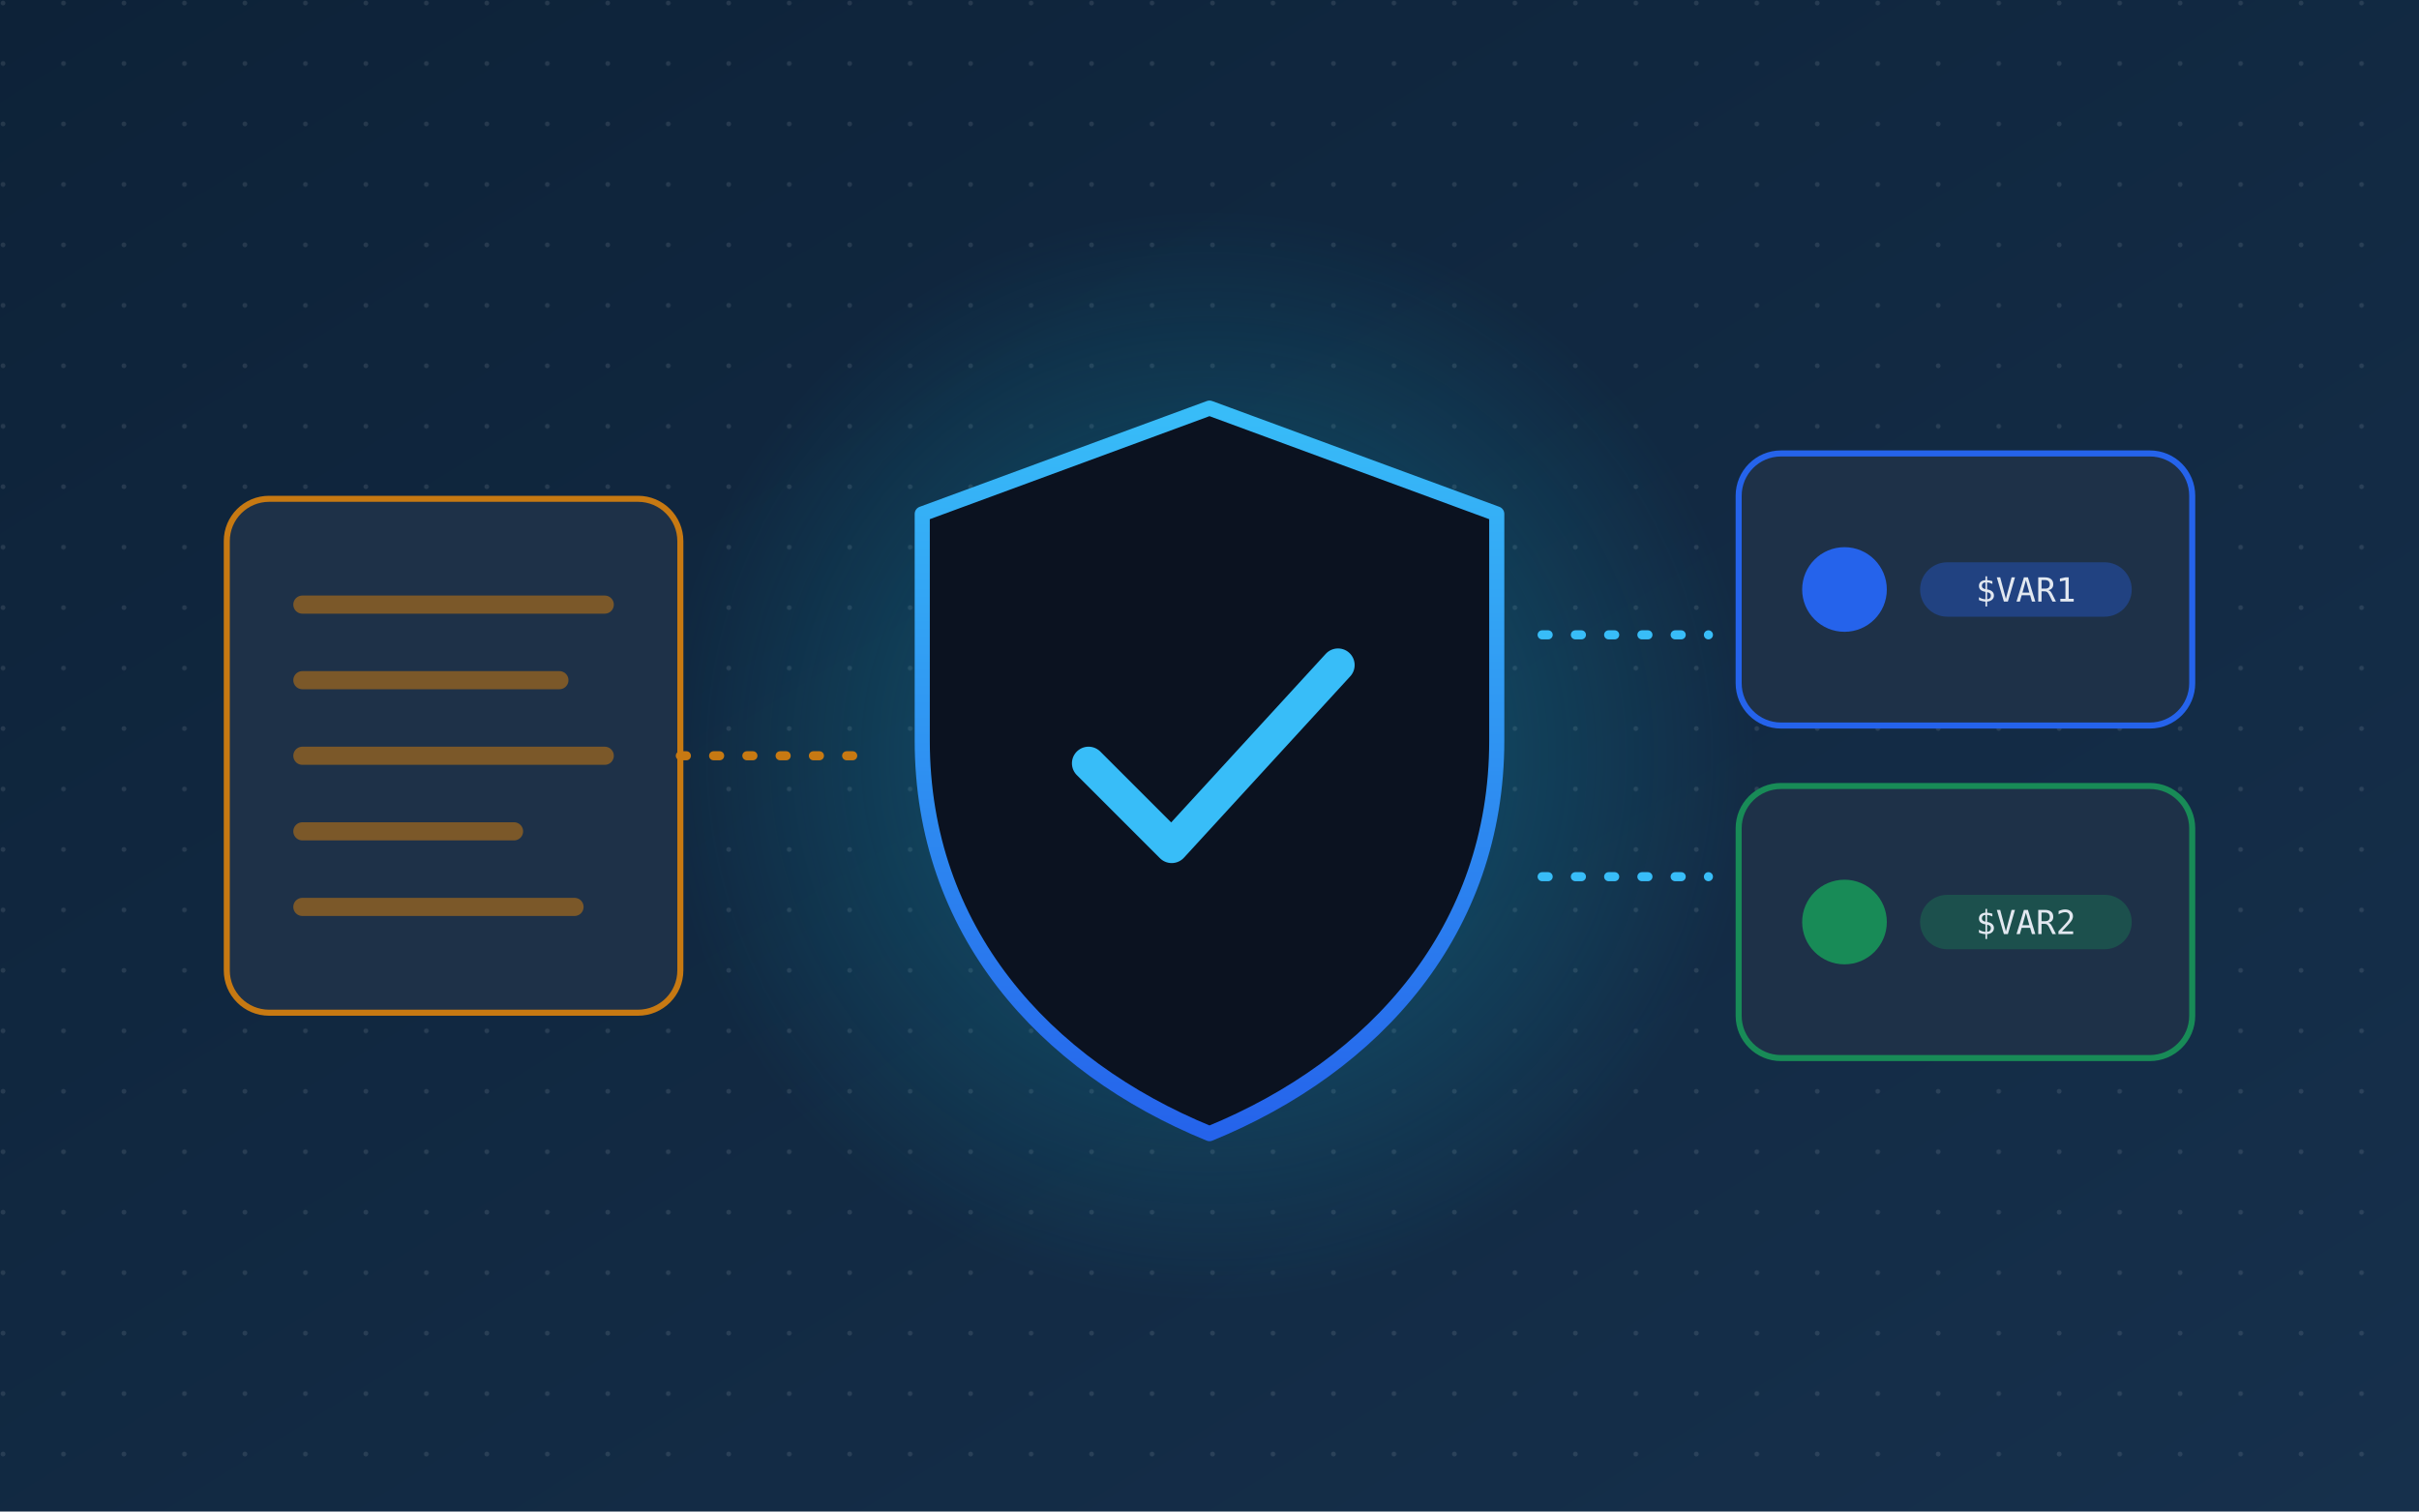
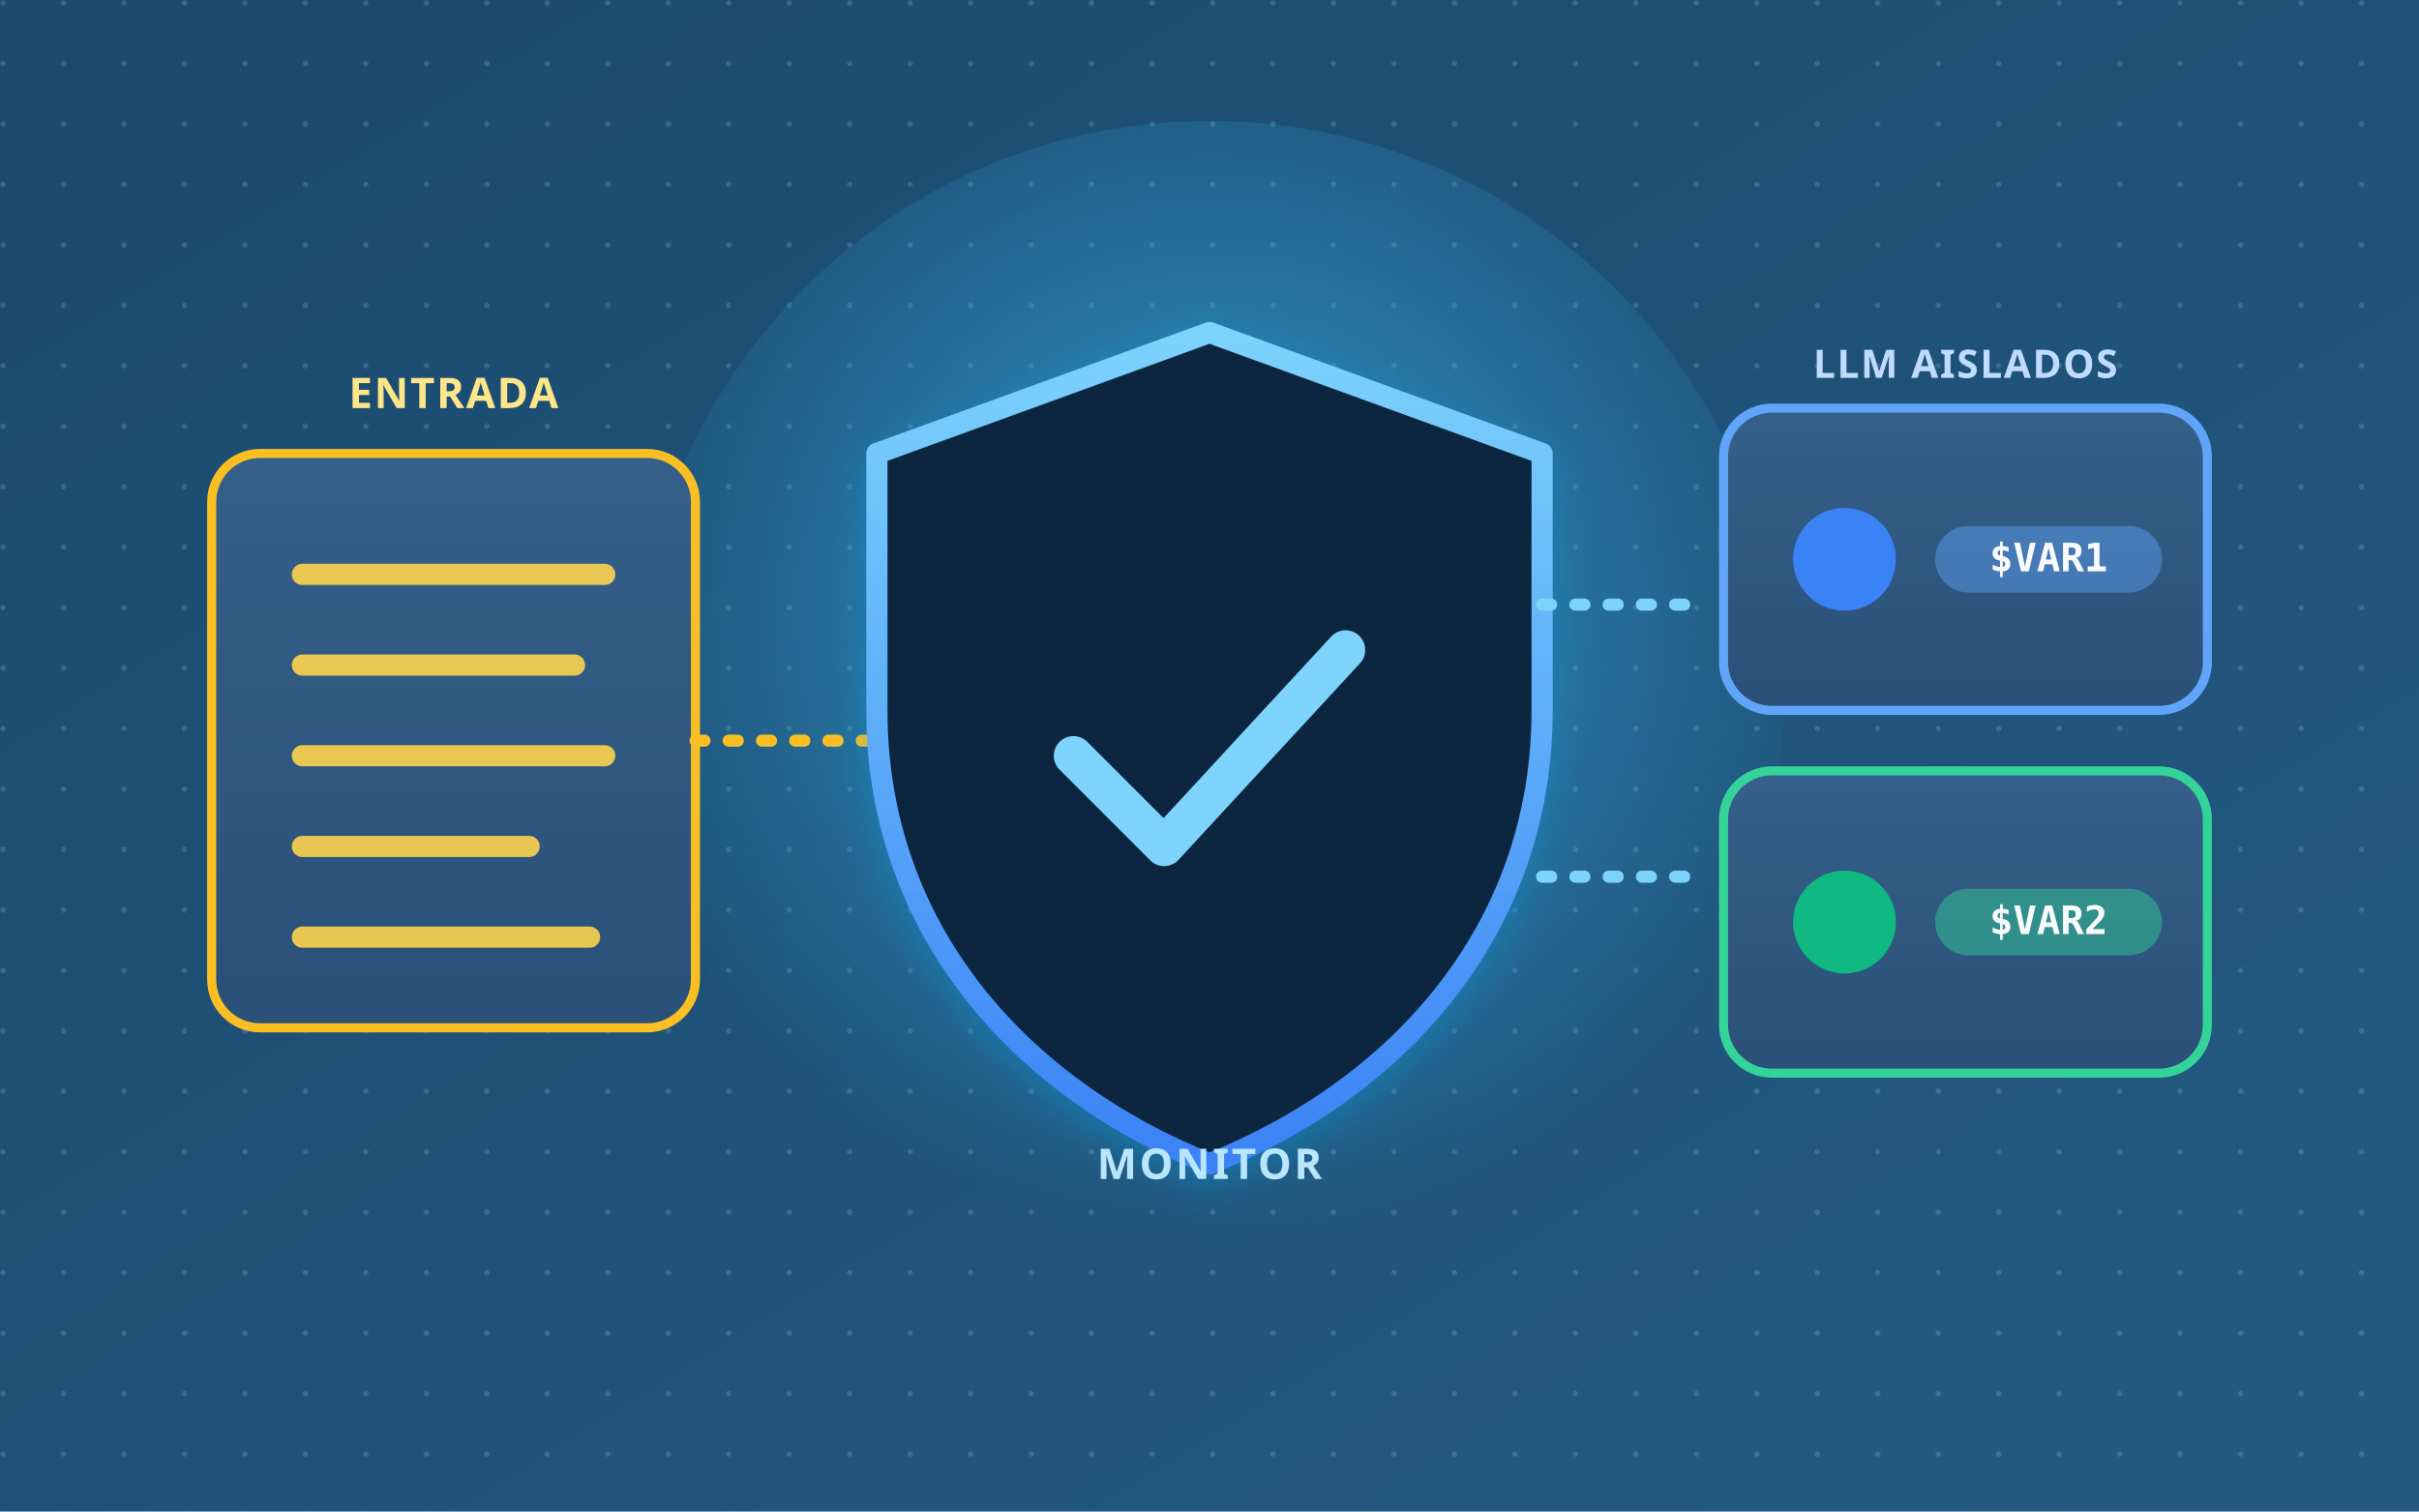
- <svg xmlns="http://www.w3.org/2000/svg" viewBox="0 0 1600 1000" width="1600" height="1000">
+ <svg xmlns="http://www.w3.org/2000/svg" viewBox="0 0 1600 1000" width="1600" height="1000" role="img">
  <defs>
    <linearGradient id="bg" x1="0" y1="0" x2="1" y2="1">
-       <stop offset="0" stop-color="#0d2238" />
-       <stop offset="1" stop-color="#16304c" />
+       <stop offset="0" stop-color="#1a4a6e" />
+       <stop offset="1" stop-color="#245a82" />
    </linearGradient>
-     <radialGradient id="glow" cx="50%" cy="50%" r="50%">
-       <stop offset="0" stop-color="#0e9bb8" stop-opacity=".45" />
-       <stop offset="1" stop-color="#0e9bb8" stop-opacity="0" />
+     <radialGradient id="glow" cx="50%" cy="42%" r="55%">
+       <stop offset="0" stop-color="#38bdf8" stop-opacity=".65" />
+       <stop offset="1" stop-color="#38bdf8" stop-opacity="0" />
    </radialGradient>
    <linearGradient id="shield" x1="0" y1="0" x2="0" y2="1">
-       <stop offset="0" stop-color="#38bdf8" />
-       <stop offset="1" stop-color="#2563eb" />
+       <stop offset="0" stop-color="#7dd3fc" />
+       <stop offset="1" stop-color="#3b82f6" />
    </linearGradient>
+     <linearGradient id="panel" x1="0" y1="0" x2="0" y2="1">
+       <stop offset="0" stop-color="#356089" />
+       <stop offset="1" stop-color="#2a5078" />
+     </linearGradient>
+     <filter id="soft" x="-20%" y="-20%" width="140%" height="140%">
+       <feDropShadow dx="0" dy="8" stdDeviation="12" flood-color="#0ea5e9" flood-opacity=".35" />
+     </filter>
    <pattern id="dots" width="40" height="40" patternUnits="userSpaceOnUse">
-       <circle cx="2" cy="2" r="1.6" fill="#ffffff" fill-opacity=".1" />
+       <circle cx="2" cy="2" r="1.8" fill="#e0f2fe" fill-opacity=".16" />
    </pattern>
  </defs>
-   <rect width="1600" height="1000" fill="url(#bg)" />
+   <rect width="1600" height="1000" rx="0" fill="url(#bg)" />
  <rect width="1600" height="1000" fill="url(#dots)" />
-   <circle cx="800" cy="500" r="360" fill="url(#glow)" />
+   <circle cx="800" cy="460" r="380" fill="url(#glow)" />
  <g fill="none" stroke-linecap="round" stroke-linejoin="round">
-     <rect x="150" y="330" width="300" height="340" rx="28" fill="#1e3148" stroke="#c77912" stroke-width="4" />
-     <path d="M200 400h200M200 450h170M200 500h200M200 550h140M200 600h180" stroke="#c77912" stroke-opacity=".55" stroke-width="12" />
-     <path d="M450 500h130" stroke="#c77912" stroke-width="6" stroke-dasharray="4 18" />
+     <rect x="140" y="300" width="320" height="380" rx="32" fill="url(#panel)" stroke="#fbbf24" stroke-width="6" />
+     <path d="M200 380h200M200 440h180M200 500h200M200 560h150M200 620h190" stroke="#fcd34d" stroke-opacity=".9" stroke-width="14" />
+     <path d="M460 490h120" stroke="#fbbf24" stroke-width="8" stroke-dasharray="6 16" />
  </g>
-   <path d="M800 270l190 70v150c0 125-80 215-190 260-110-45-190-135-190-260V340z" fill="#0b1220" stroke="url(#shield)" stroke-width="10" stroke-linejoin="round" />
-   <path d="M720 505l55 55 110-120" fill="none" stroke="#38bdf8" stroke-width="22" stroke-linecap="round" stroke-linejoin="round" />
+   <text x="300" y="270" text-anchor="middle" font-family="ui-sans-serif, system-ui, sans-serif" font-size="28" font-weight="700" fill="#fde68a" letter-spacing=".04em">ENTRADA</text>
+   <g filter="url(#soft)">
+     <path d="M800 220l220 80v170c0 145-95 250-220 300-125-50-220-155-220-300V300z" fill="#0f2740" stroke="url(#shield)" stroke-width="14" stroke-linejoin="round" />
+     <path d="M710 500l60 60 120-130" fill="none" stroke="#7dd3fc" stroke-width="26" stroke-linecap="round" stroke-linejoin="round" />
+   </g>
+   <text x="800" y="780" text-anchor="middle" font-family="ui-sans-serif, system-ui, sans-serif" font-size="28" font-weight="700" fill="#bae6fd" letter-spacing=".06em">MONITOR</text>
  <g stroke-linecap="round" stroke-linejoin="round">
-     <path d="M1020 420h110M1020 580h110" stroke="#38bdf8" stroke-width="6" stroke-dasharray="4 18" />
-     <rect x="1150" y="300" width="300" height="180" rx="28" fill="#1e3148" stroke="#2563eb" stroke-width="4" />
-     <rect x="1150" y="520" width="300" height="180" rx="28" fill="#1e3148" stroke="#188b57" stroke-width="4" />
-     <circle cx="1220" cy="390" r="28" fill="#2563eb" />
-     <circle cx="1220" cy="610" r="28" fill="#188b57" />
-     <rect x="1270" y="372" width="140" height="36" rx="18" fill="#2563eb" fill-opacity=".35" />
-     <rect x="1270" y="592" width="140" height="36" rx="18" fill="#188b57" fill-opacity=".35" />
+     <path d="M1020 400h100M1020 580h100" stroke="#7dd3fc" stroke-width="8" stroke-dasharray="6 16" />
+     <rect x="1140" y="270" width="320" height="200" rx="32" fill="url(#panel)" stroke="#60a5fa" stroke-width="6" />
+     <rect x="1140" y="510" width="320" height="200" rx="32" fill="url(#panel)" stroke="#34d399" stroke-width="6" />
+     <circle cx="1220" cy="370" r="34" fill="#3b82f6" />
+     <circle cx="1220" cy="610" r="34" fill="#10b981" />
+     <rect x="1280" y="348" width="150" height="44" rx="22" fill="#60a5fa" fill-opacity=".45" />
+     <rect x="1280" y="588" width="150" height="44" rx="22" fill="#34d399" fill-opacity=".45" />
  </g>
-   <g font-family="ui-monospace, SFMono-Regular, Menlo, Consolas, monospace" font-size="22" fill="#e2e8f0" text-anchor="middle">
-     <text x="1340" y="398">$VAR1</text>
-     <text x="1340" y="618">$VAR2</text>
+   <g font-family="ui-monospace, SFMono-Regular, Menlo, Consolas, monospace" font-size="26" font-weight="700" fill="#f8fafc" text-anchor="middle">
+     <text x="1355" y="378">$VAR1</text>
+     <text x="1355" y="618">$VAR2</text>
  </g>
+   <text x="1300" y="250" text-anchor="middle" font-family="ui-sans-serif, system-ui, sans-serif" font-size="26" font-weight="700" fill="#bfdbfe" letter-spacing=".04em">LLM AISLADOS</text>
</svg>
